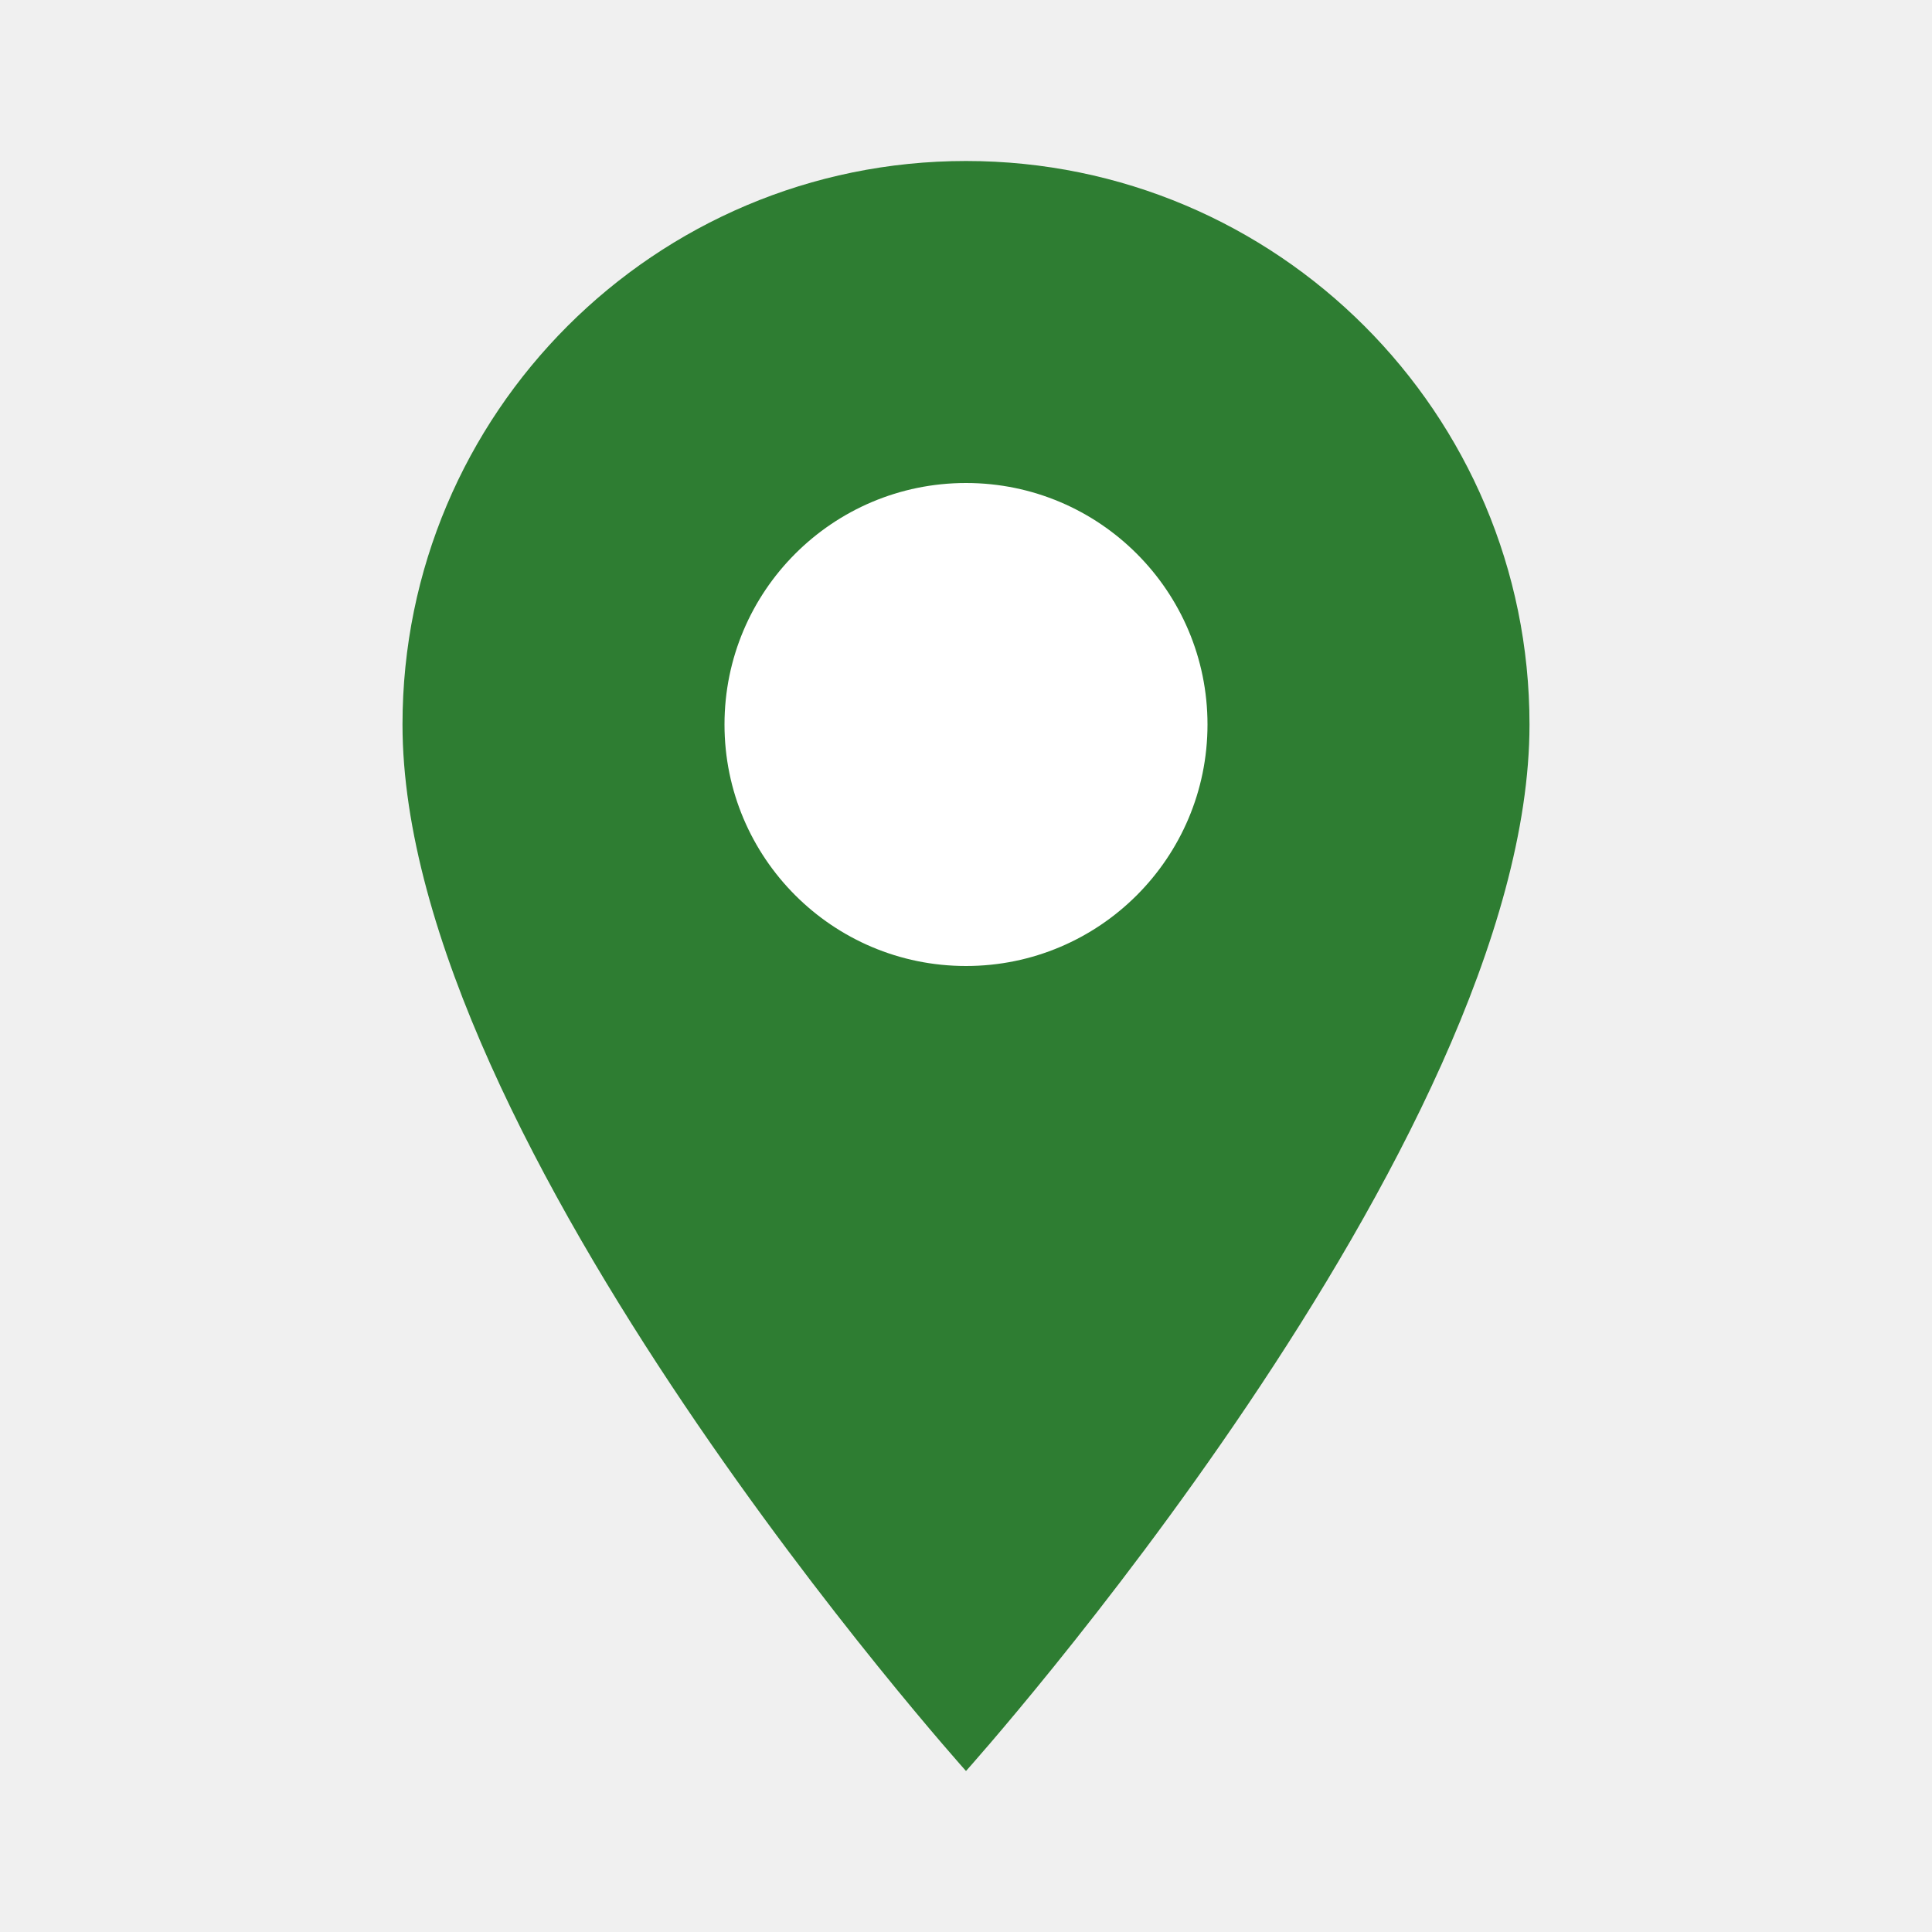
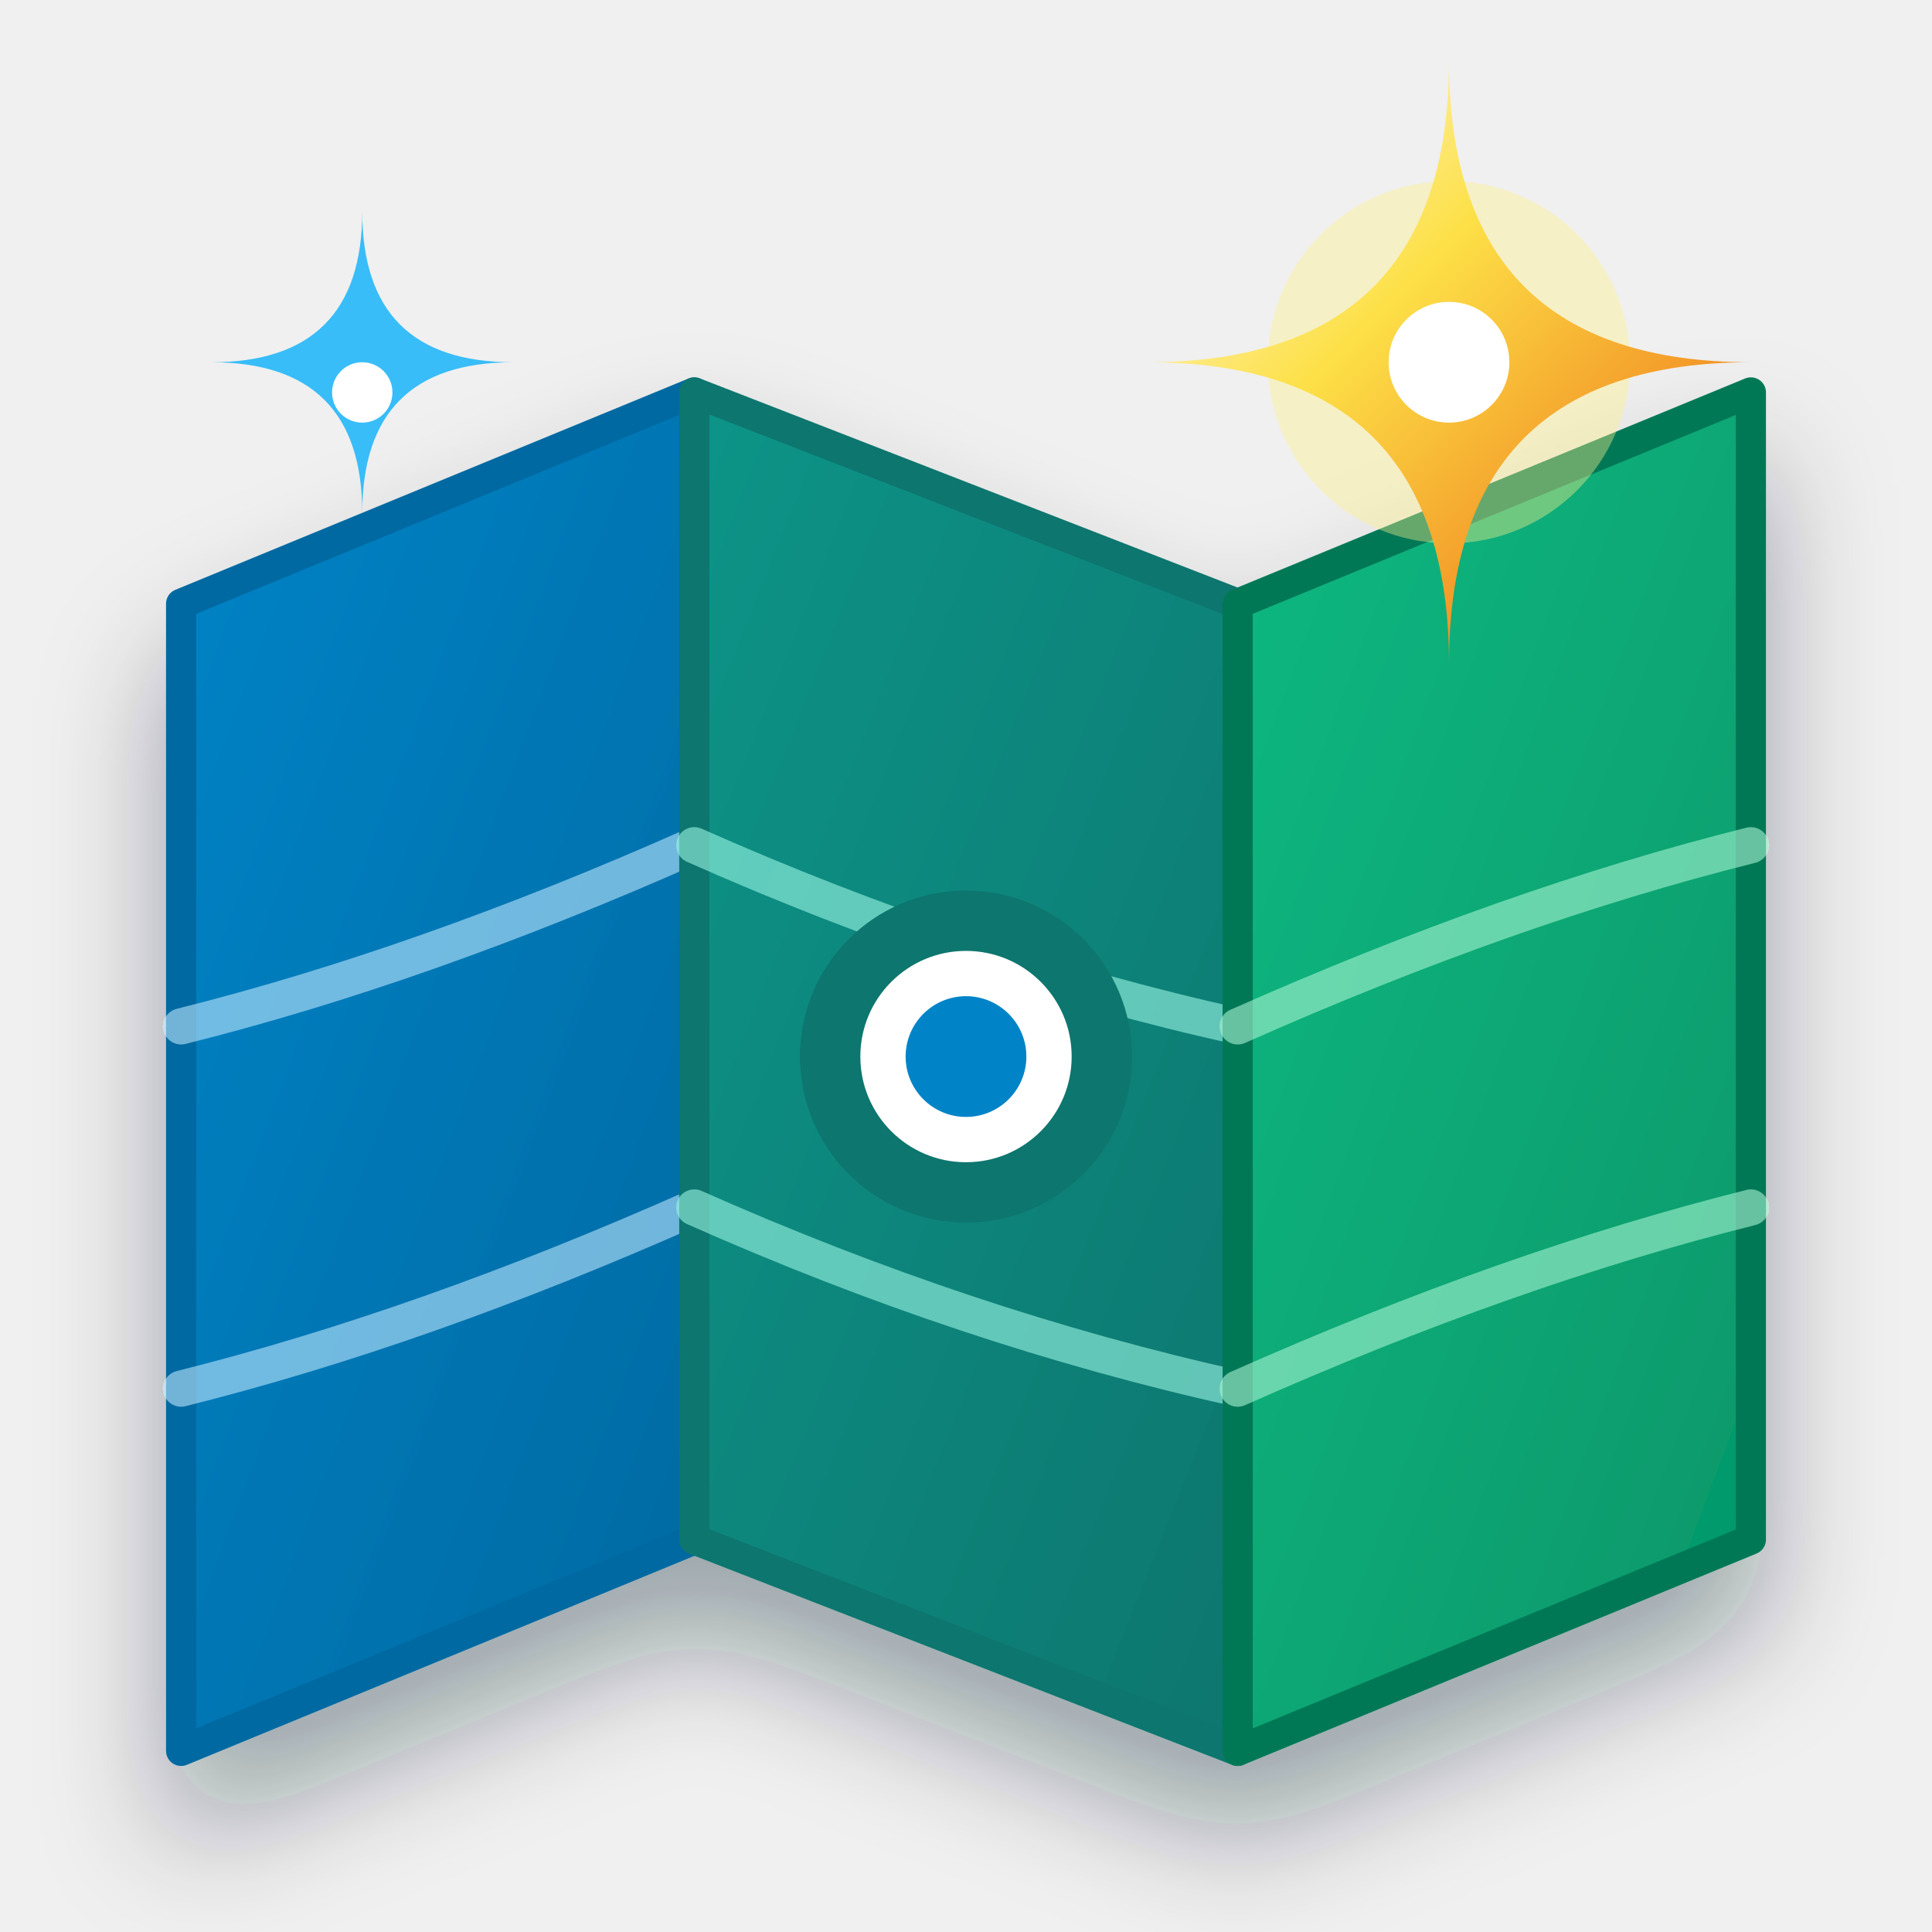
- <svg xmlns="http://www.w3.org/2000/svg" viewBox="0 0 24 24">
-   <path fill="#2e7d32" d="M12 2a7 7 0 0 0-7 7c0 5.2 7 13 7 13s7-7.8 7-13a7 7 0 0 0-7-7z" />
-   <circle cx="12" cy="9" r="3" fill="#fff" />
+ <svg xmlns="http://www.w3.org/2000/svg" viewBox="0 0 64 64" width="64" height="64">
+   <defs>
+     <linearGradient id="sMap1" x1="0%" y1="0%" x2="100%" y2="100%">
+       <stop offset="0%" stop-color="#0284c7" />
+       <stop offset="100%" stop-color="#0369a1" />
+     </linearGradient>
+     <linearGradient id="sMap2" x1="0%" y1="0%" x2="100%" y2="100%">
+       <stop offset="0%" stop-color="#0d9488" />
+       <stop offset="100%" stop-color="#0f766e" />
+     </linearGradient>
+     <linearGradient id="sMap3" x1="0%" y1="0%" x2="100%" y2="100%">
+       <stop offset="0%" stop-color="#10b981" />
+       <stop offset="100%" stop-color="#059669" />
+     </linearGradient>
+     <linearGradient id="sSpark" x1="0%" y1="0%" x2="100%" y2="100%">
+       <stop offset="0%" stop-color="#ffffff" />
+       <stop offset="40%" stop-color="#fde047" />
+       <stop offset="100%" stop-color="#ea580c" />
+     </linearGradient>
+     <filter id="sDrop" x="-20%" y="-20%" width="140%" height="140%">
+       <feDropShadow dx="0" dy="2.5" stdDeviation="2" flood-color="#0f172a" flood-opacity="0.35" />
+     </filter>
+   </defs>
+   <g filter="url(#sDrop)">
+     <polygon points="6,20 23,13 23,51 6,58" fill="url(#sMap1)" stroke="#0369a1" stroke-width="1" stroke-linejoin="round" />
+     <path d="M6,34 Q 14,32 23,28" fill="none" stroke="#bae6fd" stroke-width="1.2" opacity="0.6" stroke-linecap="round" />
+     <path d="M6,46 Q 14,44 23,40" fill="none" stroke="#bae6fd" stroke-width="1.2" opacity="0.6" stroke-linecap="round" />
+     <polygon points="23,13 41,20 41,58 23,51" fill="url(#sMap2)" stroke="#0f766e" stroke-width="1" stroke-linejoin="round" />
+     <path d="M23,28 Q 32,32 41,34" fill="none" stroke="#99f6e4" stroke-width="1.2" opacity="0.6" stroke-linecap="round" />
+     <path d="M23,40 Q 32,44 41,46" fill="none" stroke="#99f6e4" stroke-width="1.2" opacity="0.6" stroke-linecap="round" />
+     <polygon points="41,20 58,13 58,51 41,58" fill="url(#sMap3)" stroke="#047857" stroke-width="1" stroke-linejoin="round" />
+     <path d="M41,34 Q 50,30 58,28" fill="none" stroke="#a7f3d0" stroke-width="1.2" opacity="0.6" stroke-linecap="round" />
+     <path d="M41,46 Q 50,42 58,40" fill="none" stroke="#a7f3d0" stroke-width="1.2" opacity="0.6" stroke-linecap="round" />
+     <circle cx="32" cy="35" r="4.5" fill="#ffffff" stroke="#0f766e" stroke-width="2" />
+     <circle cx="32" cy="35" r="2" fill="#0284c7" />
+   </g>
+   <g transform="translate(48, 12)">
+     <circle cx="0" cy="0" r="6" fill="#fef08a" opacity="0.4" />
+     <path d="M 0,-10 Q 0,0 10,0 Q 0,0 0,10 Q 0,0 -10,0 Q 0,0 0,-10 Z" fill="url(#sSpark)" />
+     <circle cx="0" cy="0" r="2" fill="#ffffff" />
+   </g>
+   <g transform="translate(12, 12)">
+     <path d="M 0,-5 Q 0,0 5,0 Q 0,0 0,5 Q 0,0 -5,0 Q 0,0 0,-5 Z" fill="#38bdf8" />
+     <circle cx="0" cy="1" r="1" fill="#ffffff" />
+   </g>
</svg>
